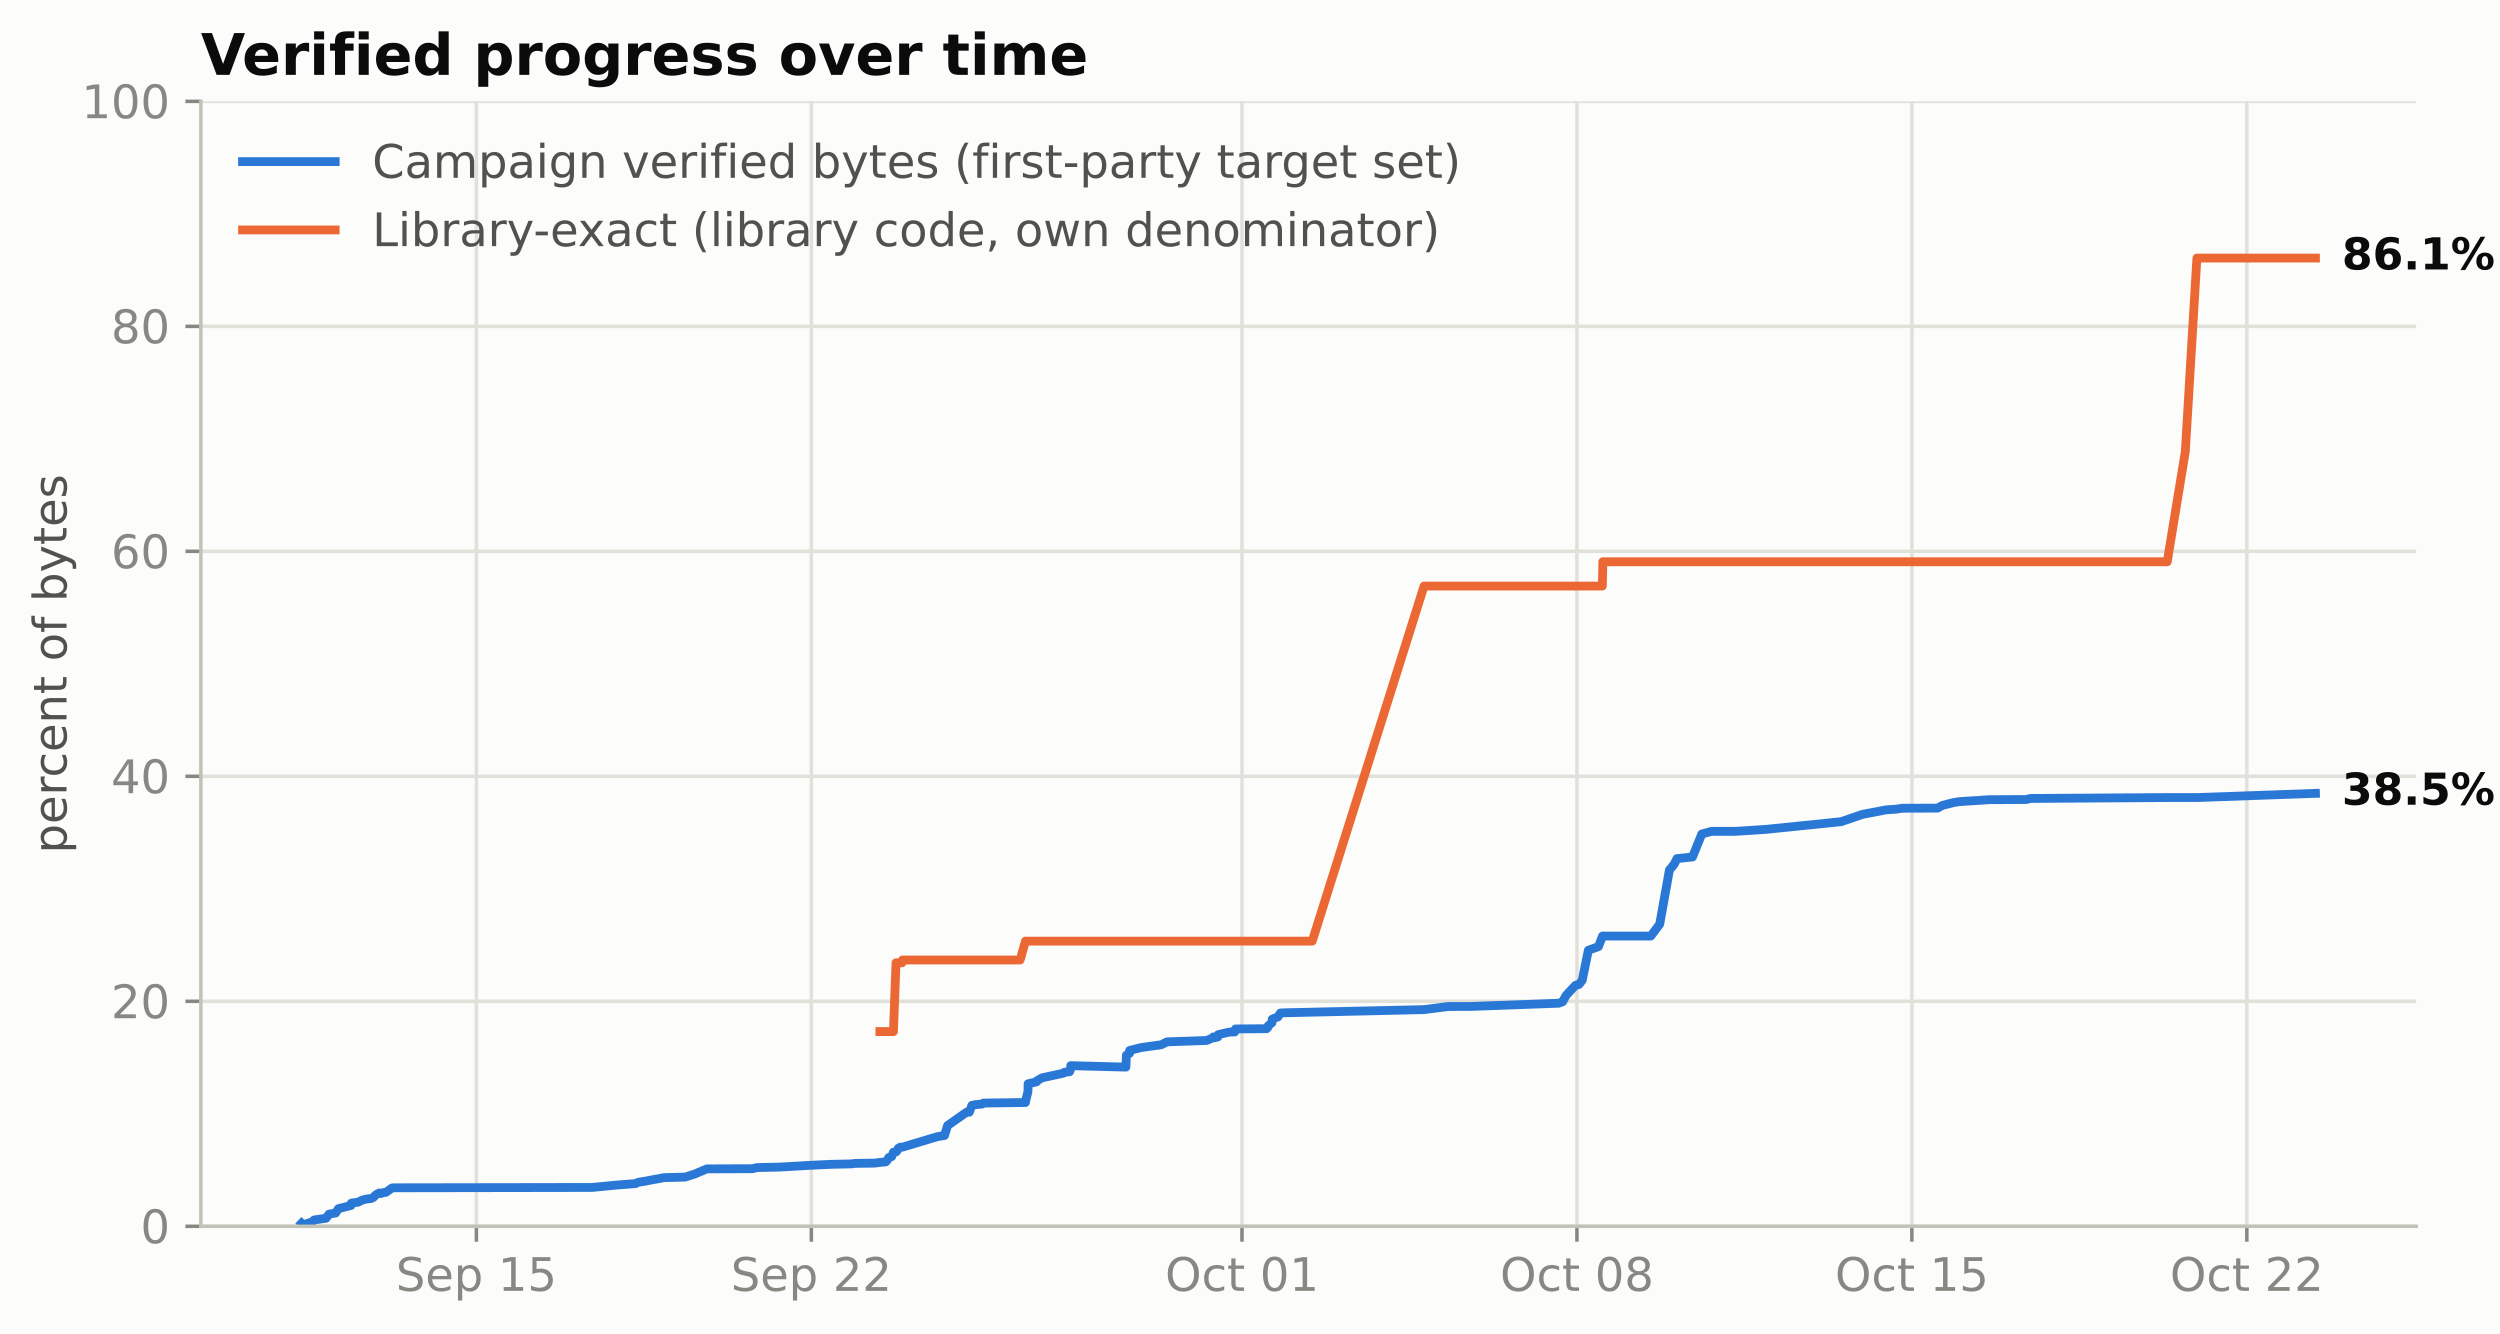
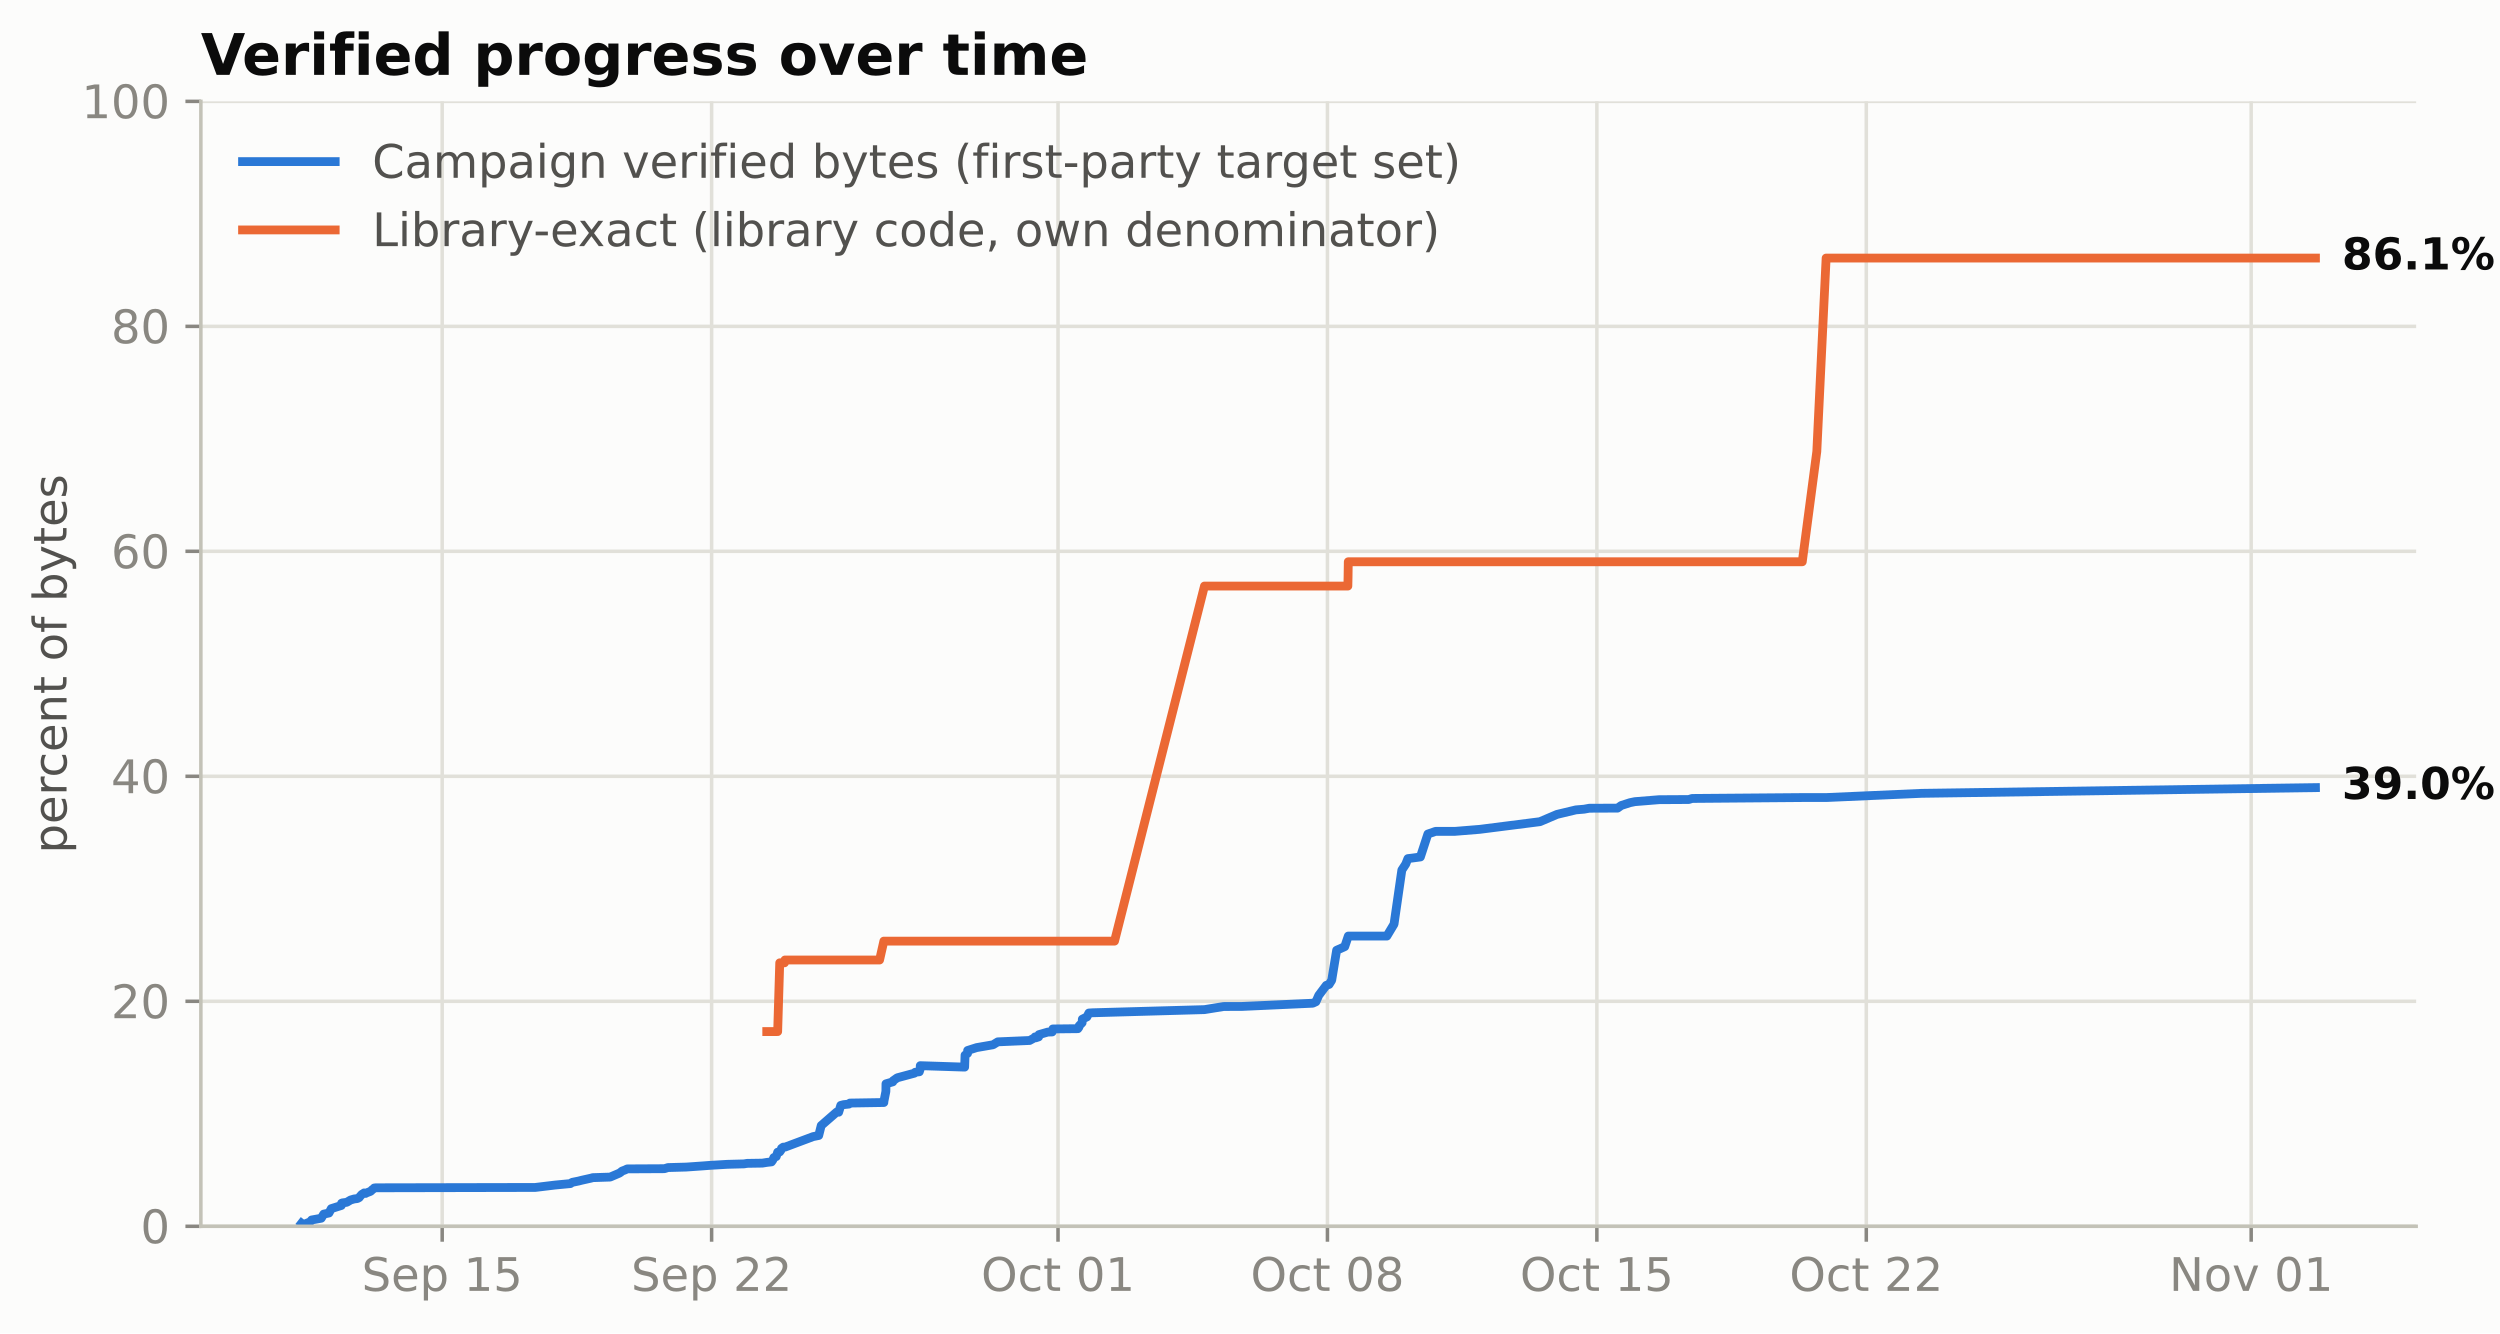
<svg xmlns="http://www.w3.org/2000/svg" xmlns:xlink="http://www.w3.org/1999/xlink" width="566.745pt" height="302.26pt" viewBox="0 0 566.745 302.26" version="1.1">
  <defs>
    <style type="text/css">*{stroke-linejoin: round; stroke-linecap: butt}</style>
  </defs>
  <g id="figure_1">
    <g id="patch_1">
      <path d="M 0 302.26  L 566.745 302.26  L 566.745 0  L 0 0  z " style="fill: #fcfcfb" />
    </g>
    <g id="axes_1">
      <g id="patch_2">
        <path d="M 45.536 278  L 547.736 278  L 547.736 22.976  L 45.536 22.976  z " style="fill: #fcfcfb" />
      </g>
      <g id="matplotlib.axis_1">
        <g id="xtick_1">
          <g id="line2d_1">
-             <path d="M 107.998 278  L 107.998 22.976  " clip-path="url(#pf7d3f120eb)" style="fill: none; stroke: #e1e0d9; stroke-width: 0.8; stroke-linecap: square" />
+             <path d="M 100.244 278  L 100.244 22.976  " clip-path="url(#pf7d3f120eb)" style="fill: none; stroke: #e1e0d9; stroke-width: 0.8; stroke-linecap: square" />
          </g>
          <g id="line2d_2">
            <defs>
              <path id="mc9588ca993" d="M 0 0  L 0 3.5  " style="stroke: #898781; stroke-width: 0.8" />
            </defs>
            <g>
-               <use xlink:href="#mc9588ca993" x="107.998" y="278" style="fill: #898781; stroke: #898781; stroke-width: 0.8" />
+               <use xlink:href="#mc9588ca993" x="100.244" y="278" style="fill: #898781; stroke: #898781; stroke-width: 0.8" />
            </g>
          </g>
          <g id="text_1">
-             <text style="font-size: 10.5px; font-family: 'Segoe UI', 'DejaVu Sans', 'Bitstream Vera Sans', 'Computer Modern Sans Serif', 'Lucida Grande', 'Verdana', 'Geneva', 'Lucid', 'Arial', 'Helvetica', 'Avant Garde', sans-serif; text-anchor: middle; fill: #898781" x="107.998" y="292.645" transform="rotate(-0 107.9975 292.6447)">Sep 15</text>
+             <text style="font-size: 10.5px; font-family: 'Segoe UI', 'DejaVu Sans', 'Bitstream Vera Sans', 'Computer Modern Sans Serif', 'Lucida Grande', 'Verdana', 'Geneva', 'Lucid', 'Arial', 'Helvetica', 'Avant Garde', sans-serif; text-anchor: middle; fill: #898781" x="100.244" y="292.645" transform="rotate(-0 100.2441 292.6447)">Sep 15</text>
          </g>
        </g>
        <g id="xtick_2">
          <g id="line2d_3">
-             <path d="M 183.93 278  L 183.93 22.976  " clip-path="url(#pf7d3f120eb)" style="fill: none; stroke: #e1e0d9; stroke-width: 0.8; stroke-linecap: square" />
+             <path d="M 161.322 278  L 161.322 22.976  " clip-path="url(#pf7d3f120eb)" style="fill: none; stroke: #e1e0d9; stroke-width: 0.8; stroke-linecap: square" />
          </g>
          <g id="line2d_4">
            <g>
-               <use xlink:href="#mc9588ca993" x="183.93" y="278" style="fill: #898781; stroke: #898781; stroke-width: 0.8" />
+               <use xlink:href="#mc9588ca993" x="161.322" y="278" style="fill: #898781; stroke: #898781; stroke-width: 0.8" />
            </g>
          </g>
          <g id="text_2">
-             <text style="font-size: 10.5px; font-family: 'Segoe UI', 'DejaVu Sans', 'Bitstream Vera Sans', 'Computer Modern Sans Serif', 'Lucida Grande', 'Verdana', 'Geneva', 'Lucid', 'Arial', 'Helvetica', 'Avant Garde', sans-serif; text-anchor: middle; fill: #898781" x="183.93" y="292.645" transform="rotate(-0 183.9296 292.6447)">Sep 22</text>
+             <text style="font-size: 10.5px; font-family: 'Segoe UI', 'DejaVu Sans', 'Bitstream Vera Sans', 'Computer Modern Sans Serif', 'Lucida Grande', 'Verdana', 'Geneva', 'Lucid', 'Arial', 'Helvetica', 'Avant Garde', sans-serif; text-anchor: middle; fill: #898781" x="161.322" y="292.645" transform="rotate(-0 161.322 292.6447)">Sep 22</text>
          </g>
        </g>
        <g id="xtick_3">
          <g id="line2d_5">
-             <path d="M 281.556 278  L 281.556 22.976  " clip-path="url(#pf7d3f120eb)" style="fill: none; stroke: #e1e0d9; stroke-width: 0.8; stroke-linecap: square" />
+             <path d="M 239.851 278  L 239.851 22.976  " clip-path="url(#pf7d3f120eb)" style="fill: none; stroke: #e1e0d9; stroke-width: 0.8; stroke-linecap: square" />
          </g>
          <g id="line2d_6">
            <g>
-               <use xlink:href="#mc9588ca993" x="281.556" y="278" style="fill: #898781; stroke: #898781; stroke-width: 0.8" />
+               <use xlink:href="#mc9588ca993" x="239.851" y="278" style="fill: #898781; stroke: #898781; stroke-width: 0.8" />
            </g>
          </g>
          <g id="text_3">
-             <text style="font-size: 10.5px; font-family: 'Segoe UI', 'DejaVu Sans', 'Bitstream Vera Sans', 'Computer Modern Sans Serif', 'Lucida Grande', 'Verdana', 'Geneva', 'Lucid', 'Arial', 'Helvetica', 'Avant Garde', sans-serif; text-anchor: middle; fill: #898781" x="281.556" y="292.645" transform="rotate(-0 281.5565 292.6447)">Oct 01</text>
+             <text style="font-size: 10.5px; font-family: 'Segoe UI', 'DejaVu Sans', 'Bitstream Vera Sans', 'Computer Modern Sans Serif', 'Lucida Grande', 'Verdana', 'Geneva', 'Lucid', 'Arial', 'Helvetica', 'Avant Garde', sans-serif; text-anchor: middle; fill: #898781" x="239.851" y="292.645" transform="rotate(-0 239.8507 292.6447)">Oct 01</text>
          </g>
        </g>
        <g id="xtick_4">
          <g id="line2d_7">
-             <path d="M 357.488 278  L 357.488 22.976  " clip-path="url(#pf7d3f120eb)" style="fill: none; stroke: #e1e0d9; stroke-width: 0.8; stroke-linecap: square" />
+             <path d="M 300.929 278  L 300.929 22.976  " clip-path="url(#pf7d3f120eb)" style="fill: none; stroke: #e1e0d9; stroke-width: 0.8; stroke-linecap: square" />
          </g>
          <g id="line2d_8">
            <g>
-               <use xlink:href="#mc9588ca993" x="357.488" y="278" style="fill: #898781; stroke: #898781; stroke-width: 0.8" />
+               <use xlink:href="#mc9588ca993" x="300.929" y="278" style="fill: #898781; stroke: #898781; stroke-width: 0.8" />
            </g>
          </g>
          <g id="text_4">
-             <text style="font-size: 10.5px; font-family: 'Segoe UI', 'DejaVu Sans', 'Bitstream Vera Sans', 'Computer Modern Sans Serif', 'Lucida Grande', 'Verdana', 'Geneva', 'Lucid', 'Arial', 'Helvetica', 'Avant Garde', sans-serif; text-anchor: middle; fill: #898781" x="357.488" y="292.645" transform="rotate(-0 357.4885 292.6447)">Oct 08</text>
+             <text style="font-size: 10.5px; font-family: 'Segoe UI', 'DejaVu Sans', 'Bitstream Vera Sans', 'Computer Modern Sans Serif', 'Lucida Grande', 'Verdana', 'Geneva', 'Lucid', 'Arial', 'Helvetica', 'Avant Garde', sans-serif; text-anchor: middle; fill: #898781" x="300.929" y="292.645" transform="rotate(-0 300.9286 292.6447)">Oct 08</text>
          </g>
        </g>
        <g id="xtick_5">
          <g id="line2d_9">
-             <path d="M 433.421 278  L 433.421 22.976  " clip-path="url(#pf7d3f120eb)" style="fill: none; stroke: #e1e0d9; stroke-width: 0.8; stroke-linecap: square" />
+             <path d="M 362.006 278  L 362.006 22.976  " clip-path="url(#pf7d3f120eb)" style="fill: none; stroke: #e1e0d9; stroke-width: 0.8; stroke-linecap: square" />
          </g>
          <g id="line2d_10">
            <g>
-               <use xlink:href="#mc9588ca993" x="433.421" y="278" style="fill: #898781; stroke: #898781; stroke-width: 0.8" />
+               <use xlink:href="#mc9588ca993" x="362.006" y="278" style="fill: #898781; stroke: #898781; stroke-width: 0.8" />
            </g>
          </g>
          <g id="text_5">
-             <text style="font-size: 10.5px; font-family: 'Segoe UI', 'DejaVu Sans', 'Bitstream Vera Sans', 'Computer Modern Sans Serif', 'Lucida Grande', 'Verdana', 'Geneva', 'Lucid', 'Arial', 'Helvetica', 'Avant Garde', sans-serif; text-anchor: middle; fill: #898781" x="433.421" y="292.645" transform="rotate(-0 433.4205 292.6447)">Oct 15</text>
+             <text style="font-size: 10.5px; font-family: 'Segoe UI', 'DejaVu Sans', 'Bitstream Vera Sans', 'Computer Modern Sans Serif', 'Lucida Grande', 'Verdana', 'Geneva', 'Lucid', 'Arial', 'Helvetica', 'Avant Garde', sans-serif; text-anchor: middle; fill: #898781" x="362.006" y="292.645" transform="rotate(-0 362.0064 292.6447)">Oct 15</text>
          </g>
        </g>
        <g id="xtick_6">
          <g id="line2d_11">
-             <path d="M 509.353 278  L 509.353 22.976  " clip-path="url(#pf7d3f120eb)" style="fill: none; stroke: #e1e0d9; stroke-width: 0.8; stroke-linecap: square" />
+             <path d="M 423.084 278  L 423.084 22.976  " clip-path="url(#pf7d3f120eb)" style="fill: none; stroke: #e1e0d9; stroke-width: 0.8; stroke-linecap: square" />
          </g>
          <g id="line2d_12">
            <g>
-               <use xlink:href="#mc9588ca993" x="509.353" y="278" style="fill: #898781; stroke: #898781; stroke-width: 0.8" />
+               <use xlink:href="#mc9588ca993" x="423.084" y="278" style="fill: #898781; stroke: #898781; stroke-width: 0.8" />
            </g>
          </g>
          <g id="text_6">
-             <text style="font-size: 10.5px; font-family: 'Segoe UI', 'DejaVu Sans', 'Bitstream Vera Sans', 'Computer Modern Sans Serif', 'Lucida Grande', 'Verdana', 'Geneva', 'Lucid', 'Arial', 'Helvetica', 'Avant Garde', sans-serif; text-anchor: middle; fill: #898781" x="509.353" y="292.645" transform="rotate(-0 509.3525 292.6447)">Oct 22</text>
+             <text style="font-size: 10.5px; font-family: 'Segoe UI', 'DejaVu Sans', 'Bitstream Vera Sans', 'Computer Modern Sans Serif', 'Lucida Grande', 'Verdana', 'Geneva', 'Lucid', 'Arial', 'Helvetica', 'Avant Garde', sans-serif; text-anchor: middle; fill: #898781" x="423.084" y="292.645" transform="rotate(-0 423.0843 292.6447)">Oct 22</text>
+           </g>
+         </g>
+         <g id="xtick_7">
+           <g id="line2d_13">
+             <path d="M 510.338 278  L 510.338 22.976  " clip-path="url(#pf7d3f120eb)" style="fill: none; stroke: #e1e0d9; stroke-width: 0.8; stroke-linecap: square" />
+           </g>
+           <g id="line2d_14">
+             <g>
+               <use xlink:href="#mc9588ca993" x="510.338" y="278" style="fill: #898781; stroke: #898781; stroke-width: 0.8" />
+             </g>
+           </g>
+           <g id="text_7">
+             <text style="font-size: 10.5px; font-family: 'Segoe UI', 'DejaVu Sans', 'Bitstream Vera Sans', 'Computer Modern Sans Serif', 'Lucida Grande', 'Verdana', 'Geneva', 'Lucid', 'Arial', 'Helvetica', 'Avant Garde', sans-serif; text-anchor: middle; fill: #898781" x="510.338" y="292.645" transform="rotate(-0 510.3384 292.6447)">Nov 01</text>
          </g>
        </g>
      </g>
      <g id="matplotlib.axis_2">
        <g id="ytick_1">
-           <g id="line2d_13">
+           <g id="line2d_15">
            <path d="M 45.536 278  L 547.736 278  " clip-path="url(#pf7d3f120eb)" style="fill: none; stroke: #e1e0d9; stroke-width: 0.8; stroke-linecap: square" />
          </g>
-           <g id="line2d_14">
+           <g id="line2d_16">
            <defs>
              <path id="mee49852863" d="M 0 0  L -3.5 0  " style="stroke: #898781; stroke-width: 0.8" />
            </defs>
            <g>
              <use xlink:href="#mee49852863" x="45.536" y="278" style="fill: #898781; stroke: #898781; stroke-width: 0.8" />
            </g>
          </g>
-           <g id="text_7">
+           <g id="text_8">
            <text style="font-size: 10.5px; font-family: 'Segoe UI', 'DejaVu Sans', 'Bitstream Vera Sans', 'Computer Modern Sans Serif', 'Lucida Grande', 'Verdana', 'Geneva', 'Lucid', 'Arial', 'Helvetica', 'Avant Garde', sans-serif; text-anchor: end; fill: #898781" x="38.536" y="281.823" transform="rotate(-0 38.53609 281.8225)">0</text>
          </g>
        </g>
        <g id="ytick_2">
-           <g id="line2d_15">
+           <g id="line2d_17">
            <path d="M 45.536 226.996  L 547.736 226.996  " clip-path="url(#pf7d3f120eb)" style="fill: none; stroke: #e1e0d9; stroke-width: 0.8; stroke-linecap: square" />
          </g>
-           <g id="line2d_16">
+           <g id="line2d_18">
            <g>
              <use xlink:href="#mee49852863" x="45.536" y="226.996" style="fill: #898781; stroke: #898781; stroke-width: 0.8" />
            </g>
          </g>
-           <g id="text_8">
+           <g id="text_9">
            <text style="font-size: 10.5px; font-family: 'Segoe UI', 'DejaVu Sans', 'Bitstream Vera Sans', 'Computer Modern Sans Serif', 'Lucida Grande', 'Verdana', 'Geneva', 'Lucid', 'Arial', 'Helvetica', 'Avant Garde', sans-serif; text-anchor: end; fill: #898781" x="38.536" y="230.818" transform="rotate(-0 38.53609 230.8177)">20</text>
          </g>
        </g>
        <g id="ytick_3">
-           <g id="line2d_17">
+           <g id="line2d_19">
            <path d="M 45.536 175.991  L 547.736 175.991  " clip-path="url(#pf7d3f120eb)" style="fill: none; stroke: #e1e0d9; stroke-width: 0.8; stroke-linecap: square" />
          </g>
-           <g id="line2d_18">
+           <g id="line2d_20">
            <g>
              <use xlink:href="#mee49852863" x="45.536" y="175.991" style="fill: #898781; stroke: #898781; stroke-width: 0.8" />
            </g>
          </g>
-           <g id="text_9">
+           <g id="text_10">
            <text style="font-size: 10.5px; font-family: 'Segoe UI', 'DejaVu Sans', 'Bitstream Vera Sans', 'Computer Modern Sans Serif', 'Lucida Grande', 'Verdana', 'Geneva', 'Lucid', 'Arial', 'Helvetica', 'Avant Garde', sans-serif; text-anchor: end; fill: #898781" x="38.536" y="179.813" transform="rotate(-0 38.53609 179.813)">40</text>
          </g>
        </g>
        <g id="ytick_4">
-           <g id="line2d_19">
+           <g id="line2d_21">
            <path d="M 45.536 124.986  L 547.736 124.986  " clip-path="url(#pf7d3f120eb)" style="fill: none; stroke: #e1e0d9; stroke-width: 0.8; stroke-linecap: square" />
          </g>
-           <g id="line2d_20">
+           <g id="line2d_22">
            <g>
              <use xlink:href="#mee49852863" x="45.536" y="124.986" style="fill: #898781; stroke: #898781; stroke-width: 0.8" />
            </g>
          </g>
-           <g id="text_10">
+           <g id="text_11">
            <text style="font-size: 10.5px; font-family: 'Segoe UI', 'DejaVu Sans', 'Bitstream Vera Sans', 'Computer Modern Sans Serif', 'Lucida Grande', 'Verdana', 'Geneva', 'Lucid', 'Arial', 'Helvetica', 'Avant Garde', sans-serif; text-anchor: end; fill: #898781" x="38.536" y="128.808" transform="rotate(-0 38.53609 128.8082)">60</text>
          </g>
        </g>
        <g id="ytick_5">
-           <g id="line2d_21">
+           <g id="line2d_23">
            <path d="M 45.536 73.981  L 547.736 73.981  " clip-path="url(#pf7d3f120eb)" style="fill: none; stroke: #e1e0d9; stroke-width: 0.8; stroke-linecap: square" />
          </g>
-           <g id="line2d_22">
+           <g id="line2d_24">
            <g>
              <use xlink:href="#mee49852863" x="45.536" y="73.981" style="fill: #898781; stroke: #898781; stroke-width: 0.8" />
            </g>
          </g>
-           <g id="text_11">
+           <g id="text_12">
            <text style="font-size: 10.5px; font-family: 'Segoe UI', 'DejaVu Sans', 'Bitstream Vera Sans', 'Computer Modern Sans Serif', 'Lucida Grande', 'Verdana', 'Geneva', 'Lucid', 'Arial', 'Helvetica', 'Avant Garde', sans-serif; text-anchor: end; fill: #898781" x="38.536" y="77.803" transform="rotate(-0 38.53609 77.80335)">80</text>
          </g>
        </g>
        <g id="ytick_6">
-           <g id="line2d_23">
+           <g id="line2d_25">
            <path d="M 45.536 22.976  L 547.736 22.976  " clip-path="url(#pf7d3f120eb)" style="fill: none; stroke: #e1e0d9; stroke-width: 0.8; stroke-linecap: square" />
          </g>
-           <g id="line2d_24">
+           <g id="line2d_26">
            <g>
              <use xlink:href="#mee49852863" x="45.536" y="22.976" style="fill: #898781; stroke: #898781; stroke-width: 0.8" />
            </g>
          </g>
-           <g id="text_12">
+           <g id="text_13">
            <text style="font-size: 10.5px; font-family: 'Segoe UI', 'DejaVu Sans', 'Bitstream Vera Sans', 'Computer Modern Sans Serif', 'Lucida Grande', 'Verdana', 'Geneva', 'Lucid', 'Arial', 'Helvetica', 'Avant Garde', sans-serif; text-anchor: end; fill: #898781" x="38.536" y="26.799" transform="rotate(-0 38.53609 26.79855)">100</text>
          </g>
        </g>
-         <g id="text_13">
+         <g id="text_14">
          <text style="font-size: 10.5px; font-family: 'Segoe UI', 'DejaVu Sans', 'Bitstream Vera Sans', 'Computer Modern Sans Serif', 'Lucida Grande', 'Verdana', 'Geneva', 'Lucid', 'Arial', 'Helvetica', 'Avant Garde', sans-serif; text-anchor: middle; fill: #52514e" x="15.085" y="150.488" transform="rotate(-90 15.08484 150.4884)">percent of bytes</text>
        </g>
      </g>
-       <g id="line2d_25">
-         <path d="M 68.363 277.312  L 68.749 277.682  L 68.847 277.615  L 70.781 276.993  L 71.205 276.565  L 73.908 276.172  L 74.603 275.236  L 76.081 274.989  L 76.738 273.997  L 79.567 273.28  L 79.638 272.775  L 79.795 272.701  L 81.094 272.561  L 82.184 272.038  L 83.166 271.806  L 84.095 271.706  L 84.601 271.487  L 84.869 271.199  L 85.394 270.73  L 85.923 270.526  L 85.987 270.436  L 86.352 270.574  L 86.885 270.35  L 87.495 270.299  L 88.206 269.799  L 88.28 269.704  L 88.761 269.429  L 88.845 269.319  L 89.316 269.271  L 134.223 269.192  L 139.813 268.649  L 144.129 268.317  L 144.617 268.037  L 146.441 267.741  L 147.381 267.547  L 149.927 267.09  L 150.43 266.971  L 155.331 266.841  L 157.544 266.126  L 160.239 264.984  L 170.623 264.938  L 171.633 264.686  L 176.749 264.573  L 181.496 264.306  L 183.327 264.193  L 188.331 263.951  L 193.067 263.849  L 193.926 263.734  L 198.24 263.678  L 199.47 263.518  L 200.806 263.395  L 201.18 262.967  L 201.47 262.416  L 202.142 262.197  L 202.542 261.199  L 203.126 261.133  L 203.517 260.682  L 203.625 260.337  L 204.11 260.057  L 204.597 260.057  L 212.537 257.667  L 214.114 257.412  L 214.821 255.153  L 219.181 252.098  L 219.734 252.144  L 220.325 250.59  L 221.131 250.422  L 222.631 250.295  L 222.901 250.063  L 232.469 249.935  L 232.484 249.693  L 233.042 247.418  L 233.07 245.699  L 234.988 245.25  L 235.084 245  L 236.247 244.337  L 241.088 243.287  L 241.31 243.077  L 242.465 242.973  L 242.705 242.371  L 242.738 241.586  L 255.237 241.912  L 255.354 239.206  L 256.063 238.796  L 256.09 238.14  L 258.625 237.487  L 263.243 236.845  L 264.587 236.184  L 273.551 235.876  L 275.049 235.218  L 275.08 235.062  L 275.288 235.274  L 276.089 235.062  L 276.18 234.547  L 278.673 233.971  L 279.907 233.94  L 279.919 233.537  L 280.094 233.262  L 287.153 233.2  L 287.445 232.869  L 287.508 232.55  L 288.348 231.854  L 288.411 231.043  L 289.705 230.528  L 290.257 229.65  L 291.317 229.594  L 322.83 228.878  L 328.235 228.174  L 333.417 228.159  L 353.347 227.427  L 354.241 227.098  L 355.042 225.641  L 357.157 223.379  L 357.953 223.173  L 358.687 222.224  L 360.08 215.42  L 362.361 214.601  L 363.297 212.204  L 374.235 212.204  L 376.252 209.498  L 378.453 197.245  L 379.559 195.88  L 380.162 194.646  L 383.685 194.271  L 385.794 189.071  L 387.957 188.469  L 393.404 188.469  L 400.448 188.008  L 417.382 186.273  L 422.184 184.623  L 427.513 183.598  L 429.823 183.44  L 431.279 183.226  L 439.256 183.198  L 440.297 182.601  L 442.748 181.966  L 444.135 181.734  L 450.95 181.288  L 459.313 181.249  L 460.276 181.01  L 491.307 180.803  L 498.034 180.803  L 524.909 179.849  L 524.909 179.849  " clip-path="url(#pf7d3f120eb)" style="fill: none; stroke: #2a78d6; stroke-width: 2; stroke-linecap: square" />
-       </g>
-       <g id="line2d_26">
-         <path d="M 199.47 233.856  L 200.806 233.856  L 201.18 233.856  L 201.47 233.856  L 202.142 233.856  L 202.542 233.856  L 203.126 218.271  L 203.517 218.271  L 203.625 218.271  L 204.11 218.271  L 204.467 218.271  L 204.597 217.629  L 211.834 217.629  L 212.141 217.629  L 212.537 217.629  L 214.114 217.629  L 214.821 217.629  L 219.181 217.629  L 219.734 217.629  L 220.325 217.629  L 221.131 217.629  L 222.631 217.629  L 222.901 217.629  L 231.265 217.629  L 232.469 213.349  L 232.484 213.349  L 233.042 213.349  L 233.07 213.349  L 234.988 213.349  L 235.084 213.349  L 235.514 213.349  L 236.247 213.349  L 241.088 213.349  L 241.31 213.349  L 242.465 213.349  L 242.705 213.349  L 242.738 213.349  L 255.237 213.349  L 255.295 213.349  L 255.306 213.349  L 255.354 213.349  L 256.063 213.349  L 256.077 213.349  L 256.09 213.349  L 258.625 213.349  L 263.231 213.349  L 263.243 213.349  L 264.334 213.349  L 264.587 213.349  L 273.551 213.349  L 275.049 213.349  L 275.08 213.349  L 275.288 213.349  L 276.089 213.349  L 276.18 213.349  L 277.449 213.349  L 278.058 213.349  L 278.586 213.349  L 278.673 213.349  L 279.885 213.349  L 279.907 213.349  L 279.919 213.349  L 280.053 213.349  L 280.094 213.349  L 287.153 213.349  L 287.445 213.349  L 287.458 213.349  L 287.508 213.349  L 288.348 213.349  L 288.389 213.349  L 288.411 213.349  L 289.705 213.349  L 290.257 213.349  L 291.317 213.349  L 297.483 213.349  L 322.83 132.856  L 328.235 132.856  L 333.417 132.856  L 353.347 132.856  L 354.241 132.856  L 355.042 132.856  L 357.157 132.856  L 357.953 132.856  L 358.687 132.856  L 359.39 132.856  L 360.08 132.856  L 362.293 132.856  L 362.316 132.856  L 362.332 132.856  L 362.361 132.856  L 363.241 132.856  L 363.297 130.79  L 363.362 127.35  L 374.235 127.35  L 376.252 127.35  L 378.453 127.35  L 379.559 127.35  L 380.162 127.35  L 383.685 127.35  L 385.794 127.35  L 387.957 127.35  L 393.404 127.35  L 400.448 127.35  L 417.382 127.35  L 422.184 127.35  L 427.513 127.35  L 429.823 127.35  L 431.279 127.35  L 432.446 127.35  L 437.907 127.35  L 439.256 127.35  L 440.297 127.35  L 442.748 127.35  L 444.135 127.35  L 450.95 127.35  L 459.313 127.35  L 460.276 127.35  L 481.931 127.35  L 491.307 127.35  L 495.408 102.35  L 498.034 58.504  L 524.909 58.504  " clip-path="url(#pf7d3f120eb)" style="fill: none; stroke: #eb6834; stroke-width: 2; stroke-linecap: square" />
+       <g id="line2d_27">
+         <path d="M 68.363 277.312  L 68.753 277.615  L 70.308 276.993  L 70.649 276.565  L 72.823 276.172  L 73.383 275.236  L 74.571 274.989  L 75.1 273.997  L 77.375 273.28  L 77.432 272.775  L 77.559 272.701  L 78.603 272.561  L 79.481 272.038  L 80.27 271.806  L 81.018 271.706  L 81.425 271.487  L 81.64 271.199  L 82.062 270.73  L 82.488 270.526  L 82.54 270.436  L 82.871 270.551  L 83.141 270.403  L 84.004 270.074  L 84.384 269.704  L 84.771 269.429  L 84.838 269.319  L 85.217 269.271  L 121.339 269.192  L 125.836 268.649  L 129.307 268.317  L 129.7 268.037  L 131.167 267.741  L 131.923 267.547  L 133.971 267.09  L 134.376 266.971  L 138.318 266.841  L 140.392 265.956  L 140.699 265.752  L 141.006 265.486  L 141.722 265.216  L 142.138 265.009  L 142.266 264.984  L 150.619 264.938  L 151.431 264.686  L 155.546 264.573  L 159.365 264.306  L 160.837 264.193  L 164.862 263.951  L 168.672 263.849  L 169.363 263.734  L 172.833 263.678  L 173.822 263.518  L 174.897 263.395  L 175.198 262.967  L 175.431 262.416  L 175.972 262.197  L 176.294 261.199  L 176.763 261.133  L 177.078 260.682  L 177.164 260.337  L 177.555 260.057  L 177.947 260.057  L 184.333 257.667  L 185.602 257.412  L 186.17 255.153  L 189.678 252.098  L 190.122 252.144  L 190.598 250.59  L 191.246 250.422  L 192.453 250.295  L 192.67 250.063  L 200.366 249.935  L 200.378 249.693  L 200.827 247.418  L 200.85 245.699  L 202.392 245.25  L 202.47 245  L 203.405 244.337  L 207.299 243.287  L 207.477 243.077  L 208.406 242.973  L 208.6 242.371  L 208.626 241.586  L 218.68 241.912  L 218.774 239.206  L 219.344 238.796  L 219.366 238.14  L 221.405 237.487  L 225.119 236.845  L 226.201 236.184  L 233.411 235.876  L 234.617 235.218  L 234.641 235.062  L 234.808 235.274  L 235.453 235.062  L 235.526 234.547  L 237.531 233.971  L 238.524 233.94  L 238.641 233.318  L 238.674 233.262  L 244.352 233.2  L 244.587 232.869  L 244.638 232.55  L 245.314 231.854  L 245.364 231.043  L 246.405 230.528  L 246.85 229.65  L 247.702 229.594  L 273.05 228.878  L 277.398 228.174  L 281.566 228.159  L 297.597 227.427  L 298.316 227.098  L 298.961 225.641  L 300.662 223.379  L 301.302 223.173  L 301.893 222.224  L 303.013 215.42  L 304.848 214.601  L 305.653 212.204  L 314.399 212.204  L 316.022 209.498  L 317.792 197.245  L 318.681 195.88  L 319.167 194.646  L 322 194.271  L 323.697 189.071  L 325.437 188.469  L 329.818 188.469  L 335.484 188.008  L 349.105 186.273  L 352.968 184.623  L 357.255 183.598  L 359.113 183.44  L 360.284 183.226  L 366.7 183.198  L 367.538 182.601  L 369.509 181.966  L 370.625 181.734  L 376.106 181.288  L 382.834 181.249  L 383.608 181.01  L 408.569 180.803  L 413.98 180.803  L 435.597 179.849  L 524.909 178.549  L 524.909 178.549  " clip-path="url(#pf7d3f120eb)" style="fill: none; stroke: #2a78d6; stroke-width: 2; stroke-linecap: square" />
+       </g>
+       <g id="line2d_28">
+         <path d="M 173.822 233.856  L 174.897 233.856  L 175.198 233.856  L 175.431 233.856  L 175.972 233.856  L 176.294 233.856  L 176.763 218.271  L 177.078 218.271  L 177.164 218.271  L 177.555 218.271  L 177.842 218.271  L 177.947 217.629  L 183.768 217.629  L 184.014 217.629  L 184.333 217.629  L 185.602 217.629  L 186.17 217.629  L 189.678 217.629  L 190.122 217.629  L 190.598 217.629  L 191.246 217.629  L 192.453 217.629  L 192.67 217.629  L 199.398 217.629  L 200.366 213.349  L 200.378 213.349  L 200.827 213.349  L 200.85 213.349  L 202.392 213.349  L 202.47 213.349  L 202.815 213.349  L 203.405 213.349  L 207.299 213.349  L 207.477 213.349  L 208.406 213.349  L 208.6 213.349  L 208.626 213.349  L 218.68 213.349  L 218.727 213.349  L 218.735 213.349  L 218.774 213.349  L 219.344 213.349  L 219.356 213.349  L 219.366 213.349  L 221.405 213.349  L 225.111 213.349  L 225.119 213.349  L 225.998 213.349  L 226.201 213.349  L 233.411 213.349  L 234.617 213.349  L 234.641 213.349  L 234.808 213.349  L 235.453 213.349  L 235.526 213.349  L 236.547 213.349  L 237.036 213.349  L 237.461 213.349  L 237.531 213.349  L 238.507 213.349  L 238.524 213.349  L 238.533 213.349  L 238.641 213.349  L 238.674 213.349  L 244.352 213.349  L 244.587 213.349  L 244.597 213.349  L 244.638 213.349  L 245.314 213.349  L 245.346 213.349  L 245.364 213.349  L 246.405 213.349  L 246.85 213.349  L 247.702 213.349  L 252.662 213.349  L 273.05 132.856  L 277.398 132.856  L 281.566 132.856  L 297.597 132.856  L 298.316 132.856  L 298.961 132.856  L 300.662 132.856  L 301.302 132.856  L 301.893 132.856  L 302.458 132.856  L 303.013 132.856  L 304.793 132.856  L 304.811 132.856  L 304.825 132.856  L 304.848 132.856  L 305.556 132.856  L 305.601 130.79  L 305.653 127.35  L 314.399 127.35  L 316.022 127.35  L 317.792 127.35  L 318.681 127.35  L 319.167 127.35  L 322 127.35  L 323.697 127.35  L 325.437 127.35  L 329.818 127.35  L 335.484 127.35  L 349.105 127.35  L 352.968 127.35  L 357.255 127.35  L 359.113 127.35  L 360.284 127.35  L 361.223 127.35  L 365.615 127.35  L 366.7 127.35  L 367.538 127.35  L 369.509 127.35  L 370.625 127.35  L 376.106 127.35  L 382.834 127.35  L 383.608 127.35  L 401.027 127.35  L 408.569 127.35  L 411.868 102.35  L 413.98 58.504  L 435.597 58.504  L 524.909 58.504  " clip-path="url(#pf7d3f120eb)" style="fill: none; stroke: #eb6834; stroke-width: 2; stroke-linecap: square" />
      </g>
      <g id="patch_3">
        <path d="M 45.536 278  L 45.536 22.976  " style="fill: none; stroke: #c3c2b7; stroke-width: 0.8; stroke-linejoin: miter; stroke-linecap: square" />
      </g>
      <g id="patch_4">
        <path d="M 45.536 278  L 547.736 278  " style="fill: none; stroke: #c3c2b7; stroke-width: 0.8; stroke-linejoin: miter; stroke-linecap: square" />
      </g>
-       <g id="text_14">
-         <text style="font-weight: 700; font-size: 10px; font-family: 'Segoe UI', 'DejaVu Sans', 'Bitstream Vera Sans', 'Computer Modern Sans Serif', 'Lucida Grande', 'Verdana', 'Geneva', 'Lucid', 'Arial', 'Helvetica', 'Avant Garde', sans-serif; text-anchor: start; fill: #0b0b0b" x="530.909" y="182.437" transform="rotate(-0 530.9088 182.4372)">38.5%</text>
-       </g>
      <g id="text_15">
+         <text style="font-weight: 700; font-size: 10px; font-family: 'Segoe UI', 'DejaVu Sans', 'Bitstream Vera Sans', 'Computer Modern Sans Serif', 'Lucida Grande', 'Verdana', 'Geneva', 'Lucid', 'Arial', 'Helvetica', 'Avant Garde', sans-serif; text-anchor: start; fill: #0b0b0b" x="530.909" y="181.137" transform="rotate(-0 530.9088 181.1366)">39.0%</text>
+       </g>
+       <g id="text_16">
        <text style="font-weight: 700; font-size: 10px; font-family: 'Segoe UI', 'DejaVu Sans', 'Bitstream Vera Sans', 'Computer Modern Sans Serif', 'Lucida Grande', 'Verdana', 'Geneva', 'Lucid', 'Arial', 'Helvetica', 'Avant Garde', sans-serif; text-anchor: start; fill: #0b0b0b" x="530.909" y="61.092" transform="rotate(-0 530.9088 61.09169)">86.1%</text>
      </g>
-       <g id="text_16">
+       <g id="text_17">
        <text style="font-weight: 700; font-size: 13px; font-family: 'Segoe UI', 'DejaVu Sans', 'Bitstream Vera Sans', 'Computer Modern Sans Serif', 'Lucida Grande', 'Verdana', 'Geneva', 'Lucid', 'Arial', 'Helvetica', 'Avant Garde', sans-serif; text-anchor: start; fill: #0b0b0b" x="45.536" y="16.976" transform="rotate(-0 45.53609 16.97641)">Verified progress over time</text>
      </g>
      <g id="legend_1">
-         <g id="line2d_27">
+         <g id="line2d_29">
          <path d="M 54.986 36.636  L 65.486 36.636  L 75.986 36.636  " style="fill: none; stroke: #2a78d6; stroke-width: 2; stroke-linecap: square" />
        </g>
-         <g id="text_17">
+         <g id="text_18">
          <text style="font-size: 10.5px; font-family: 'Segoe UI', 'DejaVu Sans', 'Bitstream Vera Sans', 'Computer Modern Sans Serif', 'Lucida Grande', 'Verdana', 'Geneva', 'Lucid', 'Arial', 'Helvetica', 'Avant Garde', sans-serif; text-anchor: start; fill: #52514e" x="84.386" y="40.311" transform="rotate(-0 84.38609 40.31125)">Campaign verified bytes (first-party target set)</text>
        </g>
-         <g id="line2d_28">
+         <g id="line2d_30">
          <path d="M 54.986 52.13  L 65.486 52.13  L 75.986 52.13  " style="fill: none; stroke: #eb6834; stroke-width: 2; stroke-linecap: square" />
        </g>
-         <g id="text_18">
+         <g id="text_19">
          <text style="font-size: 10.5px; font-family: 'Segoe UI', 'DejaVu Sans', 'Bitstream Vera Sans', 'Computer Modern Sans Serif', 'Lucida Grande', 'Verdana', 'Geneva', 'Lucid', 'Arial', 'Helvetica', 'Avant Garde', sans-serif; text-anchor: start; fill: #52514e" x="84.386" y="55.805" transform="rotate(-0 84.38609 55.80531)">Library-exact (library code, own denominator)</text>
        </g>
      </g>
    </g>
  </g>
  <defs>
    <clipPath id="pf7d3f120eb">
      <rect x="45.536" y="22.976" width="502.2" height="255.024" />
    </clipPath>
  </defs>
</svg>
